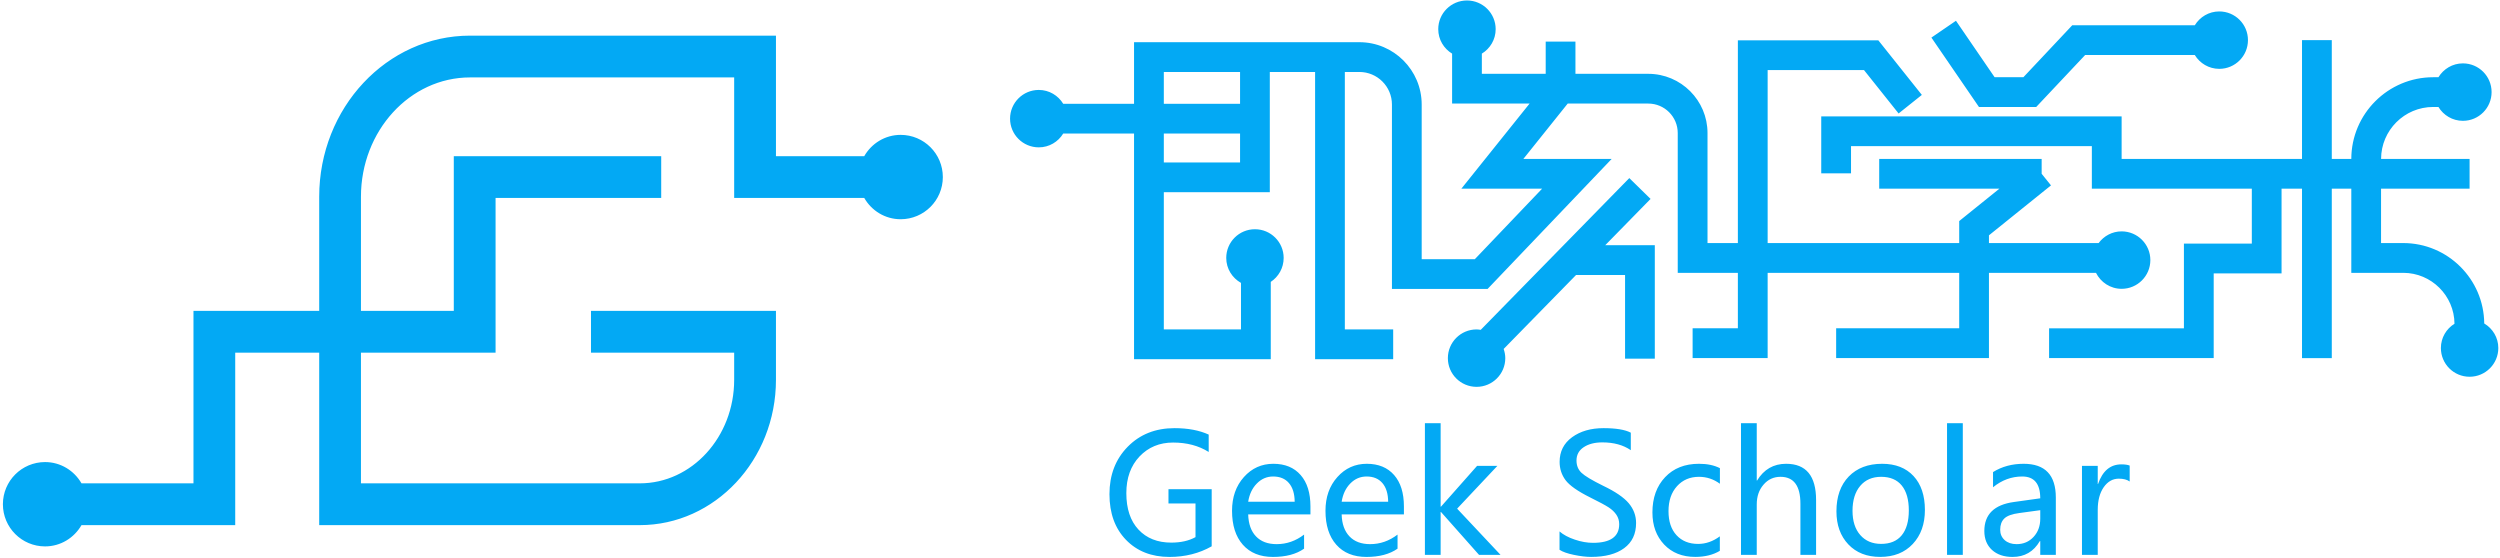
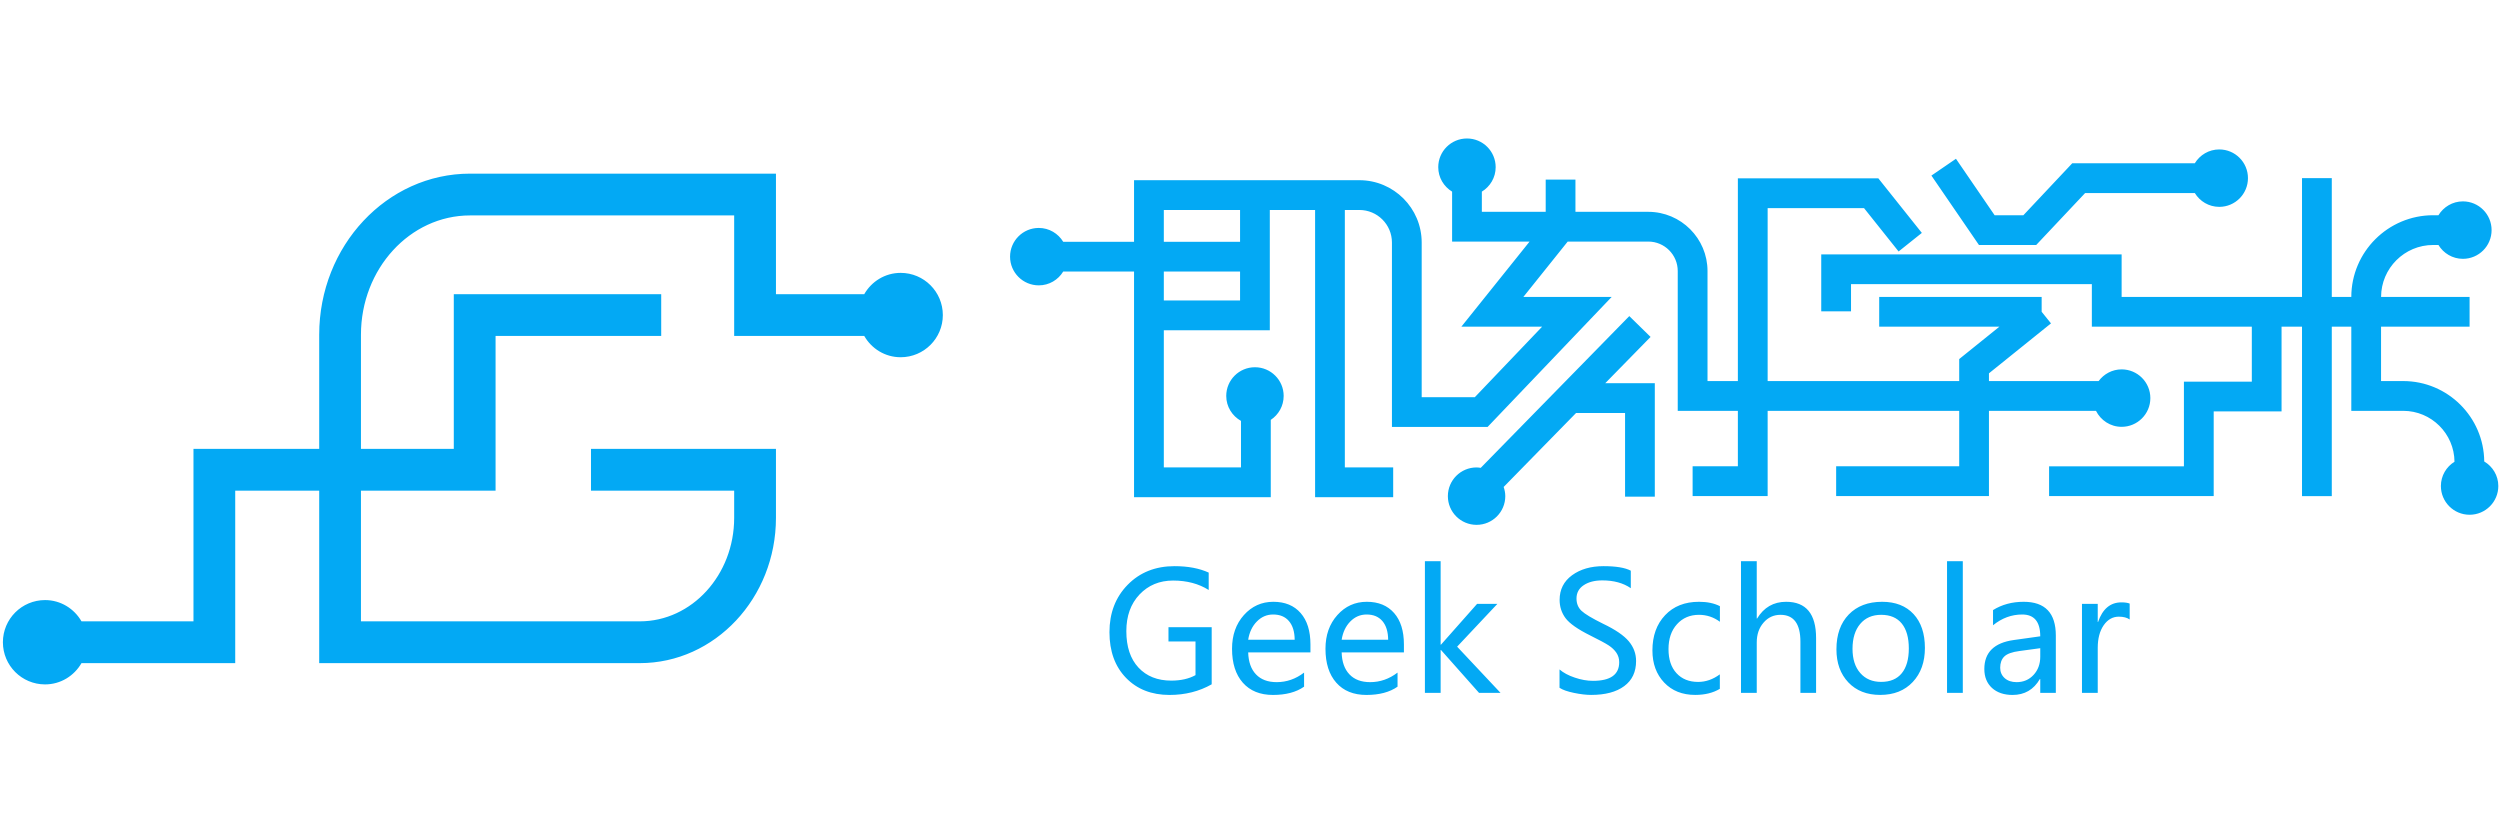
- <svg xmlns="http://www.w3.org/2000/svg" viewBox="0 0 785 175" width="785" height="175">
-   <style>
- 		tspan { white-space:pre }
- 		.shp0 { fill: #03A9F4 } 
- 	</style>
-   <path id="Path 1" fill-rule="evenodd" class="shp0" d="M380.47 171.54C376.56 173.76 372.15 174.88 367.23 174.88C361.58 174.88 357.02 173.08 353.56 169.51C350.1 165.93 348.37 161.15 348.37 155.18C348.37 149.13 350.28 144.17 354.1 140.28C357.92 136.39 362.82 134.44 368.8 134.44C373.02 134.44 376.6 135.12 379.53 136.46L379.53 141.92C376.4 139.95 372.67 138.96 368.35 138.96C364.09 138.96 360.58 140.42 357.81 143.33C355.05 146.25 353.67 150.08 353.67 154.85C353.67 159.75 354.94 163.56 357.48 166.29C360.03 169.02 363.46 170.38 367.79 170.38C370.77 170.38 373.3 169.81 375.39 168.66L375.39 158.08L366.9 158.08L366.9 153.61L380.47 153.61L380.47 171.54ZM411.48 161.52L391.93 161.52C392.02 164.5 392.83 166.8 394.38 168.42C395.93 170.05 398.09 170.86 400.87 170.86C404 170.86 406.87 169.86 409.48 167.86L409.48 172.28C407.03 174.01 403.77 174.88 399.71 174.88C395.67 174.88 392.52 173.6 390.25 171.04C387.99 168.48 386.86 164.93 386.86 160.38C386.86 156.1 388.1 152.58 390.58 149.8C393.07 147.02 396.15 145.63 399.84 145.63C403.49 145.63 406.35 146.81 408.4 149.16C410.45 151.5 411.48 154.79 411.48 159.02L411.48 161.52ZM406.53 157.55C406.51 155.03 405.91 153.07 404.73 151.69C403.56 150.31 401.9 149.62 399.76 149.62C397.79 149.62 396.09 150.35 394.65 151.82C393.21 153.28 392.3 155.19 391.93 157.55L406.53 157.55ZM440.83 161.52L421.28 161.52C421.36 164.5 422.18 166.8 423.73 168.42C425.28 170.05 427.44 170.86 430.22 170.86C433.35 170.86 436.22 169.86 438.83 167.86L438.83 172.28C436.37 174.01 433.12 174.88 429.06 174.88C425.02 174.88 421.86 173.6 419.6 171.04C417.33 168.48 416.2 164.93 416.2 160.38C416.2 156.1 417.44 152.58 419.93 149.8C422.41 147.02 425.5 145.63 429.18 145.63C432.84 145.63 435.69 146.81 437.75 149.16C439.8 151.5 440.83 154.79 440.83 159.02L440.83 161.52ZM435.88 157.55C435.86 155.03 435.26 153.07 434.08 151.69C432.9 150.31 431.25 149.62 429.11 149.62C427.14 149.62 425.43 150.35 423.99 151.82C422.56 153.28 421.65 155.19 421.28 157.55L435.88 157.55ZM471.16 174.22L464.41 174.22L452.47 160.76L452.36 160.76L452.36 174.22L447.42 174.22L447.42 132.88L452.36 132.88L452.36 159.09L452.47 159.09L463.8 146.29L470.17 146.29L457.54 159.72L471.16 174.22ZM489.69 166.87C490.89 167.91 492.48 168.77 494.49 169.44C496.49 170.12 498.4 170.45 500.2 170.45C505.69 170.45 508.43 168.5 508.43 164.6C508.43 163.5 508.14 162.52 507.55 161.64C506.96 160.77 506.15 159.99 505.12 159.32C504.09 158.65 502.17 157.61 499.34 156.21C495.42 154.26 492.83 152.44 491.58 150.77C490.34 149.09 489.72 147.18 489.72 145.03C489.72 141.78 491.02 139.2 493.63 137.29C496.24 135.39 499.53 134.44 503.51 134.44C507.4 134.44 510.25 134.91 512.07 135.86L512.07 141.36C509.71 139.73 506.73 138.91 503.13 138.91C500.74 138.91 498.79 139.41 497.28 140.42C495.78 141.42 495.02 142.81 495.02 144.6C495.02 146.18 495.54 147.46 496.59 148.46C497.63 149.45 499.89 150.81 503.38 152.53C507.22 154.36 509.9 156.2 511.44 158.03C512.97 159.87 513.73 161.93 513.73 164.22C513.73 167.65 512.49 170.29 509.99 172.12C507.5 173.96 504.04 174.87 499.62 174.87C498.07 174.87 496.26 174.66 494.2 174.23C492.14 173.8 490.64 173.27 489.69 172.63L489.69 166.87ZM540.03 172.96C537.89 174.24 535.31 174.87 532.3 174.87C528.26 174.87 525.01 173.58 522.55 170.99C520.09 168.39 518.86 165.04 518.86 160.91C518.86 156.33 520.19 152.64 522.84 149.84C525.49 147.03 529.04 145.63 533.49 145.63C536.05 145.63 538.23 146.08 540.05 147L540.05 151.9C538.08 150.45 535.89 149.72 533.49 149.72C530.66 149.72 528.35 150.7 526.58 152.66C524.8 154.62 523.91 157.24 523.91 160.5C523.91 163.72 524.75 166.24 526.43 168.06C528.1 169.87 530.36 170.79 533.21 170.79C535.62 170.79 537.89 169.99 540.03 168.41L540.03 172.96ZM570.25 174.22L565.33 174.22L565.33 158.16C565.33 152.54 563.24 149.72 559.07 149.72C556.93 149.72 555.15 150.54 553.74 152.19C552.32 153.83 551.62 155.89 551.62 158.39L551.62 174.22L546.67 174.22L546.67 132.88L551.62 132.88L551.62 150.89L551.72 150.89C553.86 147.38 556.89 145.63 560.84 145.63C567.11 145.63 570.25 149.43 570.25 157.02L570.25 174.22ZM576.64 160.55C576.64 155.94 577.93 152.3 580.5 149.63C583.08 146.97 586.57 145.63 590.99 145.63C595.18 145.63 598.47 146.92 600.85 149.48C603.23 152.05 604.42 155.6 604.42 160.13C604.42 164.54 603.15 168.1 600.61 170.81C598.07 173.52 594.66 174.87 590.38 174.87C586.21 174.87 582.87 173.56 580.38 170.94C577.89 168.31 576.64 164.85 576.64 160.55ZM581.69 160.4C581.69 163.62 582.5 166.15 584.13 168.01C585.75 169.86 587.94 170.78 590.68 170.78C593.51 170.78 595.67 169.88 597.15 168.07C598.63 166.26 599.37 163.66 599.37 160.28C599.37 156.88 598.63 154.27 597.15 152.45C595.67 150.63 593.51 149.72 590.68 149.72C587.9 149.72 585.71 150.67 584.1 152.58C582.5 154.48 581.69 157.09 581.69 160.4ZM611.37 132.88L616.32 132.88L616.32 174.22L611.37 174.22L611.37 132.88ZM625.81 148.23C628.59 146.5 631.8 145.63 635.43 145.63C642.17 145.63 645.53 149.17 645.53 156.24L645.53 174.22L640.64 174.22L640.64 169.9L640.51 169.9C638.57 173.22 635.72 174.88 631.95 174.88C629.24 174.88 627.08 174.14 625.48 172.68C623.89 171.21 623.08 169.24 623.08 166.74C623.08 161.52 626.17 158.49 632.35 157.63L640.64 156.47C640.64 151.9 638.75 149.62 634.98 149.62C631.63 149.62 628.57 150.75 625.81 153L625.81 148.23ZM634.09 161.09C631.8 161.39 630.23 161.96 629.36 162.8C628.49 163.65 628.06 164.82 628.06 166.34C628.06 167.67 628.53 168.75 629.47 169.6C630.42 170.44 631.66 170.86 633.21 170.86C635.37 170.86 637.14 170.1 638.54 168.59C639.94 167.07 640.64 165.17 640.64 162.88L640.64 160.2L634.09 161.09ZM668.72 151.19C667.9 150.6 666.76 150.3 665.31 150.3C663.39 150.3 661.81 151.2 660.56 152.99C659.32 154.79 658.69 157.15 658.69 160.08L658.69 174.22L653.74 174.22L653.74 146.29L658.69 146.29L658.69 151.97L658.79 151.97C660.21 147.86 662.65 145.81 666.12 145.81C667.25 145.81 668.11 145.94 668.72 146.19L668.72 151.19ZM504.04 77L519.61 77L519.61 112.63L510.27 112.63L510.27 86.34L494.89 86.34L472.15 109.57C472.46 110.48 472.66 111.44 472.66 112.46C472.66 117.44 468.62 121.47 463.65 121.47C458.66 121.47 454.63 117.44 454.63 112.46C454.63 107.48 458.66 103.44 463.65 103.44C464.09 103.44 464.52 103.51 464.95 103.57L511.6 55.92L518.28 62.46L504.04 77ZM784.47 109.28C784.47 114.26 780.43 118.3 775.45 118.3C770.47 118.3 766.44 114.26 766.44 109.28C766.44 106.05 768.15 103.24 770.71 101.65C770.64 92.83 763.45 85.67 754.61 85.67L738.31 85.67L738.31 59.25L732.18 59.25L732.18 112.46L722.83 112.46L722.83 59.25L716.41 59.25L716.41 85.84L695.1 85.84L695.1 112.43L643.41 112.43L643.41 103.09L685.75 103.09L685.75 76.5L707.07 76.5L707.07 59.25L656.84 59.25L656.84 45.88L581.22 45.88L581.22 54.42L571.87 54.42L571.87 36.54L666.19 36.54L666.19 49.9L722.83 49.9L722.83 12.61L732.18 12.61L732.18 49.9L738.31 49.9C738.33 35.76 749.85 24.25 764.01 24.25L765.67 24.25C767.26 21.65 770.09 19.9 773.35 19.9C778.33 19.9 782.36 23.94 782.36 28.92C782.36 33.9 778.33 37.94 773.35 37.94C770.09 37.94 767.25 36.19 765.67 33.59L764.01 33.59C755 33.59 747.68 40.91 747.66 49.9L775.45 49.9L775.45 59.25L747.65 59.25L747.65 76.32L754.61 76.32C768.58 76.32 779.94 87.63 780.05 101.57C782.69 103.14 784.47 105.99 784.47 109.28ZM624.53 85.67L624.53 112.43L576.55 112.43L576.55 103.08L615.19 103.08L615.19 85.67L555.04 85.67L555.04 112.43L531.48 112.43L531.48 103.08L545.69 103.08L545.69 85.67L526.81 85.67L526.81 41.77C526.81 36.67 522.67 32.52 517.56 32.52L492.26 32.52L478.34 49.9L506.07 49.9L467.1 90.73L437.07 90.73L437.07 32.82C437.07 27.18 432.49 22.6 426.85 22.6L422.28 22.6L422.28 103.44L437.46 103.44L437.46 112.78L412.94 112.78L412.94 22.6L398.72 22.6L398.72 60.36L365.44 60.36L365.44 103.44L389.67 103.44L389.67 88.83C386.92 87.28 385.04 84.37 385.04 80.99C385.04 76.01 389.07 71.98 394.05 71.98C399.03 71.98 403.07 76.01 403.07 80.99C403.07 84.14 401.46 86.9 399.02 88.51L399.02 112.78L356.09 112.78L356.09 41.93L333.85 41.93C332.27 44.53 329.44 46.27 326.18 46.27C321.2 46.27 317.16 42.24 317.16 37.26C317.16 32.28 321.2 28.24 326.18 28.24C329.44 28.24 332.27 29.99 333.85 32.59L356.09 32.59L356.09 13.25L426.85 13.25C437.64 13.25 446.41 22.03 446.41 32.82L446.41 81.38L463.1 81.38L484.23 59.24L458.87 59.24L480.29 32.52L455.96 32.52L455.96 16.84C453.36 15.26 451.61 12.43 451.61 9.16C451.61 4.18 455.65 0.15 460.63 0.15C465.61 0.15 469.64 4.18 469.64 9.16C469.64 12.43 467.89 15.26 465.3 16.84L465.3 23.18L485.35 23.18L485.35 13.07L494.69 13.07L494.69 23.18L517.56 23.18C527.82 23.18 536.16 31.52 536.16 41.77L536.16 76.32L545.69 76.32L545.69 12.67L589.8 12.67L603.46 29.8L596.16 35.63L585.3 22.01L555.04 22.01L555.04 76.32L615.19 76.32L615.19 69.41L627.82 59.24L590.07 59.24L590.07 49.9L641.08 49.9L641.08 54.57L644.01 58.21L624.53 73.89L624.53 76.32L658.97 76.32C660.61 74.11 663.22 72.65 666.19 72.65C671.17 72.65 675.21 76.69 675.21 81.67C675.21 86.65 671.17 90.69 666.19 90.69C662.65 90.69 659.62 88.63 658.14 85.67L624.53 85.67ZM365.44 51.01L389.38 51.01L389.38 41.93L365.44 41.93L365.44 51.01ZM389.38 22.6L365.44 22.6L365.44 32.59L389.38 32.59L389.38 22.6ZM621.39 33.59L606.46 11.8L614.17 6.52L626.31 24.25L635.34 24.25L650.69 7.93L689.17 7.93C690.75 5.34 693.58 3.59 696.85 3.59C701.83 3.59 705.86 7.62 705.86 12.6C705.86 17.58 701.83 21.62 696.85 21.62C693.58 21.62 690.75 19.87 689.17 17.28L654.73 17.28L639.37 33.59L621.39 33.59ZM296.05 55.6C296.05 62.91 290.12 68.84 282.81 68.84C277.89 68.84 273.65 66.13 271.37 62.15L230.53 62.15L230.53 24.31L147.59 24.31C128.71 24.31 113.34 41.11 113.34 61.77L113.34 97.61L142.49 97.61L142.49 49.04L207.62 49.04L207.62 62.15L155.61 62.15L155.61 110.73L113.34 110.73L113.34 151.77L200.89 151.77C217.24 151.77 230.53 137.2 230.53 119.28L230.53 110.73L185.57 110.73L185.57 97.61L243.65 97.61L243.65 119.28C243.65 144.43 224.47 164.89 200.89 164.89L100.23 164.89L100.23 110.73L73.86 110.73L73.86 164.89L25.59 164.89C23.3 168.86 19.06 171.57 14.15 171.57C6.84 171.57 0.91 165.64 0.91 158.33C0.91 151.02 6.84 145.09 14.15 145.09C19.06 145.09 23.31 147.8 25.59 151.77L60.75 151.77L60.75 97.61L100.23 97.61L100.23 61.77C100.23 33.88 121.47 11.19 147.59 11.19L243.65 11.19L243.65 49.04L271.37 49.04C273.65 45.06 277.89 42.35 282.81 42.35C290.12 42.35 296.05 48.28 296.05 55.6Z" />
+ <svg xmlns="http://www.w3.org/2000/svg" viewBox="0 0 785 175" width="9em" height="3em">
+   <path fill="#03A9F4" id="Path 1" fill-rule="evenodd" class="shp0" d="M380.47 171.54C376.56 173.76 372.15 174.88 367.23 174.88C361.58 174.88 357.02 173.08 353.56 169.51C350.1 165.93 348.37 161.15 348.37 155.18C348.37 149.13 350.28 144.17 354.1 140.28C357.92 136.39 362.82 134.44 368.8 134.44C373.02 134.44 376.6 135.12 379.53 136.46L379.53 141.92C376.4 139.95 372.67 138.96 368.35 138.96C364.09 138.96 360.58 140.42 357.81 143.33C355.05 146.25 353.67 150.08 353.67 154.85C353.67 159.75 354.94 163.56 357.48 166.29C360.03 169.02 363.46 170.38 367.79 170.38C370.77 170.38 373.3 169.81 375.39 168.66L375.39 158.08L366.9 158.08L366.9 153.61L380.47 153.61L380.47 171.54ZM411.48 161.52L391.93 161.52C392.02 164.5 392.83 166.8 394.38 168.42C395.93 170.05 398.09 170.86 400.87 170.86C404 170.86 406.87 169.86 409.48 167.86L409.48 172.28C407.03 174.01 403.77 174.88 399.71 174.88C395.67 174.88 392.52 173.6 390.25 171.04C387.99 168.48 386.86 164.93 386.86 160.38C386.86 156.1 388.1 152.58 390.58 149.8C393.07 147.02 396.15 145.63 399.84 145.63C403.49 145.63 406.35 146.81 408.4 149.16C410.45 151.5 411.48 154.79 411.48 159.02L411.48 161.52ZM406.53 157.55C406.51 155.03 405.91 153.07 404.73 151.69C403.56 150.31 401.9 149.62 399.76 149.62C397.79 149.62 396.09 150.35 394.65 151.82C393.21 153.28 392.3 155.19 391.93 157.55L406.53 157.55ZM440.83 161.52L421.28 161.52C421.36 164.5 422.18 166.8 423.73 168.42C425.28 170.05 427.44 170.86 430.22 170.86C433.35 170.86 436.22 169.86 438.83 167.86L438.83 172.28C436.37 174.01 433.12 174.88 429.06 174.88C425.02 174.88 421.86 173.6 419.6 171.04C417.33 168.48 416.2 164.93 416.2 160.38C416.2 156.1 417.44 152.58 419.93 149.8C422.41 147.02 425.5 145.63 429.18 145.63C432.84 145.63 435.69 146.81 437.75 149.16C439.8 151.5 440.83 154.79 440.83 159.02L440.83 161.52ZM435.88 157.55C435.86 155.03 435.26 153.07 434.08 151.69C432.9 150.31 431.25 149.62 429.11 149.62C427.14 149.62 425.43 150.35 423.99 151.82C422.56 153.28 421.65 155.19 421.28 157.55L435.88 157.55ZM471.16 174.22L464.41 174.22L452.47 160.76L452.36 160.76L452.36 174.22L447.42 174.22L447.42 132.88L452.36 132.88L452.36 159.09L452.47 159.09L463.8 146.29L470.17 146.29L457.54 159.72L471.16 174.22ZM489.69 166.87C490.89 167.91 492.48 168.77 494.49 169.44C496.49 170.12 498.4 170.45 500.2 170.45C505.69 170.45 508.43 168.5 508.43 164.6C508.43 163.5 508.14 162.52 507.55 161.64C506.96 160.77 506.15 159.99 505.12 159.32C504.09 158.65 502.17 157.61 499.34 156.21C495.42 154.26 492.83 152.44 491.58 150.77C490.34 149.09 489.72 147.18 489.72 145.03C489.72 141.78 491.02 139.2 493.63 137.29C496.24 135.39 499.53 134.44 503.51 134.44C507.4 134.44 510.25 134.91 512.07 135.86L512.07 141.36C509.71 139.73 506.73 138.91 503.13 138.91C500.74 138.91 498.79 139.41 497.28 140.42C495.78 141.42 495.02 142.81 495.02 144.6C495.02 146.18 495.54 147.46 496.59 148.46C497.63 149.45 499.89 150.81 503.38 152.53C507.22 154.36 509.9 156.2 511.44 158.03C512.97 159.87 513.73 161.93 513.73 164.22C513.73 167.65 512.49 170.29 509.99 172.12C507.5 173.96 504.04 174.87 499.62 174.87C498.07 174.87 496.26 174.66 494.2 174.23C492.14 173.8 490.64 173.27 489.69 172.63L489.69 166.87ZM540.03 172.96C537.89 174.24 535.31 174.87 532.3 174.87C528.26 174.87 525.01 173.58 522.55 170.99C520.09 168.39 518.86 165.04 518.86 160.91C518.86 156.33 520.19 152.64 522.84 149.84C525.49 147.03 529.04 145.63 533.49 145.63C536.05 145.63 538.23 146.08 540.05 147L540.05 151.9C538.08 150.45 535.89 149.72 533.49 149.72C530.66 149.72 528.35 150.7 526.58 152.66C524.8 154.62 523.91 157.24 523.91 160.5C523.91 163.72 524.75 166.24 526.43 168.06C528.1 169.87 530.36 170.79 533.21 170.79C535.62 170.79 537.89 169.99 540.03 168.41L540.03 172.96ZM570.25 174.22L565.33 174.22L565.33 158.16C565.33 152.54 563.24 149.72 559.07 149.72C556.93 149.72 555.15 150.54 553.74 152.19C552.32 153.83 551.62 155.89 551.62 158.39L551.62 174.22L546.67 174.22L546.67 132.88L551.62 132.88L551.62 150.89L551.72 150.89C553.86 147.38 556.89 145.63 560.84 145.63C567.11 145.63 570.25 149.43 570.25 157.02L570.25 174.22ZM576.64 160.55C576.64 155.94 577.93 152.3 580.5 149.63C583.08 146.97 586.57 145.63 590.99 145.63C595.18 145.63 598.47 146.92 600.85 149.48C603.23 152.05 604.42 155.6 604.42 160.13C604.42 164.54 603.15 168.1 600.61 170.81C598.07 173.52 594.66 174.87 590.38 174.87C586.21 174.87 582.87 173.56 580.38 170.94C577.89 168.31 576.64 164.85 576.64 160.55ZM581.69 160.4C581.69 163.62 582.5 166.15 584.13 168.01C585.75 169.86 587.94 170.78 590.68 170.78C593.51 170.78 595.67 169.88 597.15 168.07C598.63 166.26 599.37 163.66 599.37 160.28C599.37 156.88 598.63 154.27 597.15 152.45C595.67 150.63 593.51 149.72 590.68 149.72C587.9 149.72 585.71 150.67 584.1 152.58C582.5 154.48 581.69 157.09 581.69 160.4ZM611.37 132.88L616.32 132.88L616.32 174.22L611.37 174.22L611.37 132.88ZM625.81 148.23C628.59 146.5 631.8 145.63 635.43 145.63C642.17 145.63 645.53 149.17 645.53 156.24L645.53 174.22L640.64 174.22L640.64 169.9L640.51 169.9C638.57 173.22 635.72 174.88 631.95 174.88C629.24 174.88 627.08 174.14 625.48 172.68C623.89 171.21 623.08 169.24 623.08 166.74C623.08 161.52 626.17 158.49 632.35 157.63L640.64 156.47C640.64 151.9 638.75 149.62 634.98 149.62C631.63 149.62 628.57 150.75 625.81 153L625.81 148.23ZM634.09 161.09C631.8 161.39 630.23 161.96 629.36 162.8C628.49 163.65 628.06 164.82 628.06 166.34C628.06 167.67 628.53 168.75 629.47 169.6C630.42 170.44 631.66 170.86 633.21 170.86C635.37 170.86 637.14 170.1 638.54 168.59C639.94 167.07 640.64 165.17 640.64 162.88L640.64 160.2L634.09 161.09ZM668.72 151.19C667.9 150.6 666.76 150.3 665.31 150.3C663.39 150.3 661.81 151.2 660.56 152.99C659.32 154.79 658.69 157.15 658.69 160.08L658.69 174.22L653.74 174.22L653.74 146.29L658.69 146.29L658.69 151.97L658.79 151.97C660.21 147.86 662.65 145.81 666.12 145.81C667.25 145.81 668.11 145.94 668.72 146.19L668.72 151.19ZM504.04 77L519.61 77L519.61 112.63L510.27 112.63L510.27 86.34L494.89 86.34L472.15 109.57C472.46 110.48 472.66 111.44 472.66 112.46C472.66 117.44 468.62 121.47 463.65 121.47C458.66 121.47 454.63 117.44 454.63 112.46C454.63 107.48 458.66 103.44 463.65 103.44C464.09 103.44 464.52 103.51 464.95 103.57L511.6 55.92L518.28 62.46L504.04 77ZM784.47 109.28C784.47 114.26 780.43 118.3 775.45 118.3C770.47 118.3 766.44 114.26 766.44 109.28C766.44 106.05 768.15 103.24 770.71 101.65C770.64 92.83 763.45 85.67 754.61 85.67L738.31 85.67L738.31 59.25L732.18 59.25L732.18 112.46L722.83 112.46L722.83 59.25L716.41 59.25L716.41 85.84L695.1 85.84L695.1 112.43L643.41 112.43L643.41 103.09L685.75 103.09L685.75 76.5L707.07 76.5L707.07 59.25L656.84 59.25L656.84 45.88L581.22 45.88L581.22 54.42L571.87 54.42L571.87 36.54L666.19 36.54L666.19 49.9L722.83 49.9L722.83 12.61L732.18 12.61L732.18 49.9L738.31 49.9C738.33 35.76 749.85 24.25 764.01 24.25L765.67 24.25C767.26 21.65 770.09 19.9 773.35 19.9C778.33 19.9 782.36 23.94 782.36 28.92C782.36 33.9 778.33 37.94 773.35 37.94C770.09 37.94 767.25 36.19 765.67 33.59L764.01 33.59C755 33.59 747.68 40.91 747.66 49.9L775.45 49.9L775.45 59.25L747.65 59.25L747.65 76.32L754.61 76.32C768.58 76.32 779.94 87.63 780.05 101.57C782.69 103.14 784.47 105.99 784.47 109.28ZM624.53 85.67L624.53 112.43L576.55 112.43L576.55 103.08L615.19 103.08L615.19 85.67L555.04 85.67L555.04 112.43L531.48 112.43L531.48 103.08L545.69 103.08L545.69 85.67L526.81 85.67L526.81 41.77C526.81 36.67 522.67 32.52 517.56 32.52L492.26 32.52L478.34 49.9L506.07 49.9L467.1 90.73L437.07 90.73L437.07 32.82C437.07 27.18 432.49 22.6 426.85 22.6L422.28 22.6L422.28 103.44L437.46 103.44L437.46 112.78L412.94 112.78L412.94 22.6L398.72 22.6L398.72 60.36L365.44 60.36L365.44 103.44L389.67 103.44L389.67 88.83C386.92 87.28 385.04 84.37 385.04 80.99C385.04 76.01 389.07 71.98 394.05 71.98C399.03 71.98 403.07 76.01 403.07 80.99C403.07 84.14 401.46 86.9 399.02 88.51L399.02 112.78L356.09 112.78L356.09 41.93L333.85 41.93C332.27 44.53 329.44 46.27 326.18 46.27C321.2 46.27 317.16 42.24 317.16 37.26C317.16 32.28 321.2 28.24 326.18 28.24C329.44 28.24 332.27 29.99 333.85 32.59L356.09 32.59L356.09 13.25L426.85 13.25C437.64 13.25 446.41 22.03 446.41 32.82L446.41 81.38L463.1 81.38L484.23 59.24L458.87 59.24L480.29 32.52L455.96 32.52L455.96 16.84C453.36 15.26 451.61 12.43 451.61 9.16C451.61 4.18 455.65 0.15 460.63 0.15C465.61 0.15 469.64 4.18 469.64 9.16C469.64 12.43 467.89 15.26 465.3 16.84L465.3 23.18L485.35 23.18L485.35 13.07L494.69 13.07L494.69 23.18L517.56 23.18C527.82 23.18 536.16 31.52 536.16 41.77L536.16 76.32L545.69 76.32L545.69 12.67L589.8 12.67L603.46 29.8L596.16 35.63L585.3 22.01L555.04 22.01L555.04 76.32L615.19 76.32L615.19 69.41L627.82 59.24L590.07 59.24L590.07 49.9L641.08 49.9L641.08 54.57L644.01 58.21L624.53 73.89L624.53 76.32L658.97 76.32C660.61 74.11 663.22 72.65 666.19 72.65C671.17 72.65 675.21 76.69 675.21 81.67C675.21 86.65 671.17 90.69 666.19 90.69C662.65 90.69 659.62 88.63 658.14 85.67L624.53 85.67ZM365.44 51.01L389.38 51.01L389.38 41.93L365.44 41.93L365.44 51.01ZM389.38 22.6L365.44 22.6L365.44 32.59L389.38 32.59L389.38 22.6ZM621.39 33.59L606.46 11.8L614.17 6.52L626.31 24.25L635.34 24.25L650.69 7.93L689.17 7.93C690.75 5.34 693.58 3.59 696.85 3.59C701.83 3.59 705.86 7.62 705.86 12.6C705.86 17.58 701.83 21.62 696.85 21.62C693.58 21.62 690.75 19.87 689.17 17.28L654.73 17.28L639.37 33.59L621.39 33.59ZM296.05 55.6C296.05 62.91 290.12 68.84 282.81 68.84C277.89 68.84 273.65 66.13 271.37 62.15L230.53 62.15L230.53 24.31L147.59 24.31C128.71 24.31 113.34 41.11 113.34 61.77L113.34 97.61L142.49 97.61L142.49 49.04L207.62 49.04L207.62 62.15L155.61 62.15L155.61 110.73L113.34 110.73L113.34 151.77L200.89 151.77C217.24 151.77 230.53 137.2 230.53 119.28L230.53 110.73L185.57 110.73L185.57 97.61L243.65 97.61L243.65 119.28C243.65 144.43 224.47 164.89 200.89 164.89L100.23 164.89L100.23 110.73L73.86 110.73L73.86 164.89L25.59 164.89C23.3 168.86 19.06 171.57 14.15 171.57C6.84 171.57 0.91 165.64 0.91 158.33C0.91 151.02 6.84 145.09 14.15 145.09C19.06 145.09 23.31 147.8 25.59 151.77L60.75 151.77L60.75 97.61L100.23 97.61L100.23 61.77C100.23 33.88 121.47 11.19 147.59 11.19L243.65 11.19L243.65 49.04L271.37 49.04C273.65 45.06 277.89 42.35 282.81 42.35C290.12 42.35 296.05 48.28 296.05 55.6Z" />
</svg>
